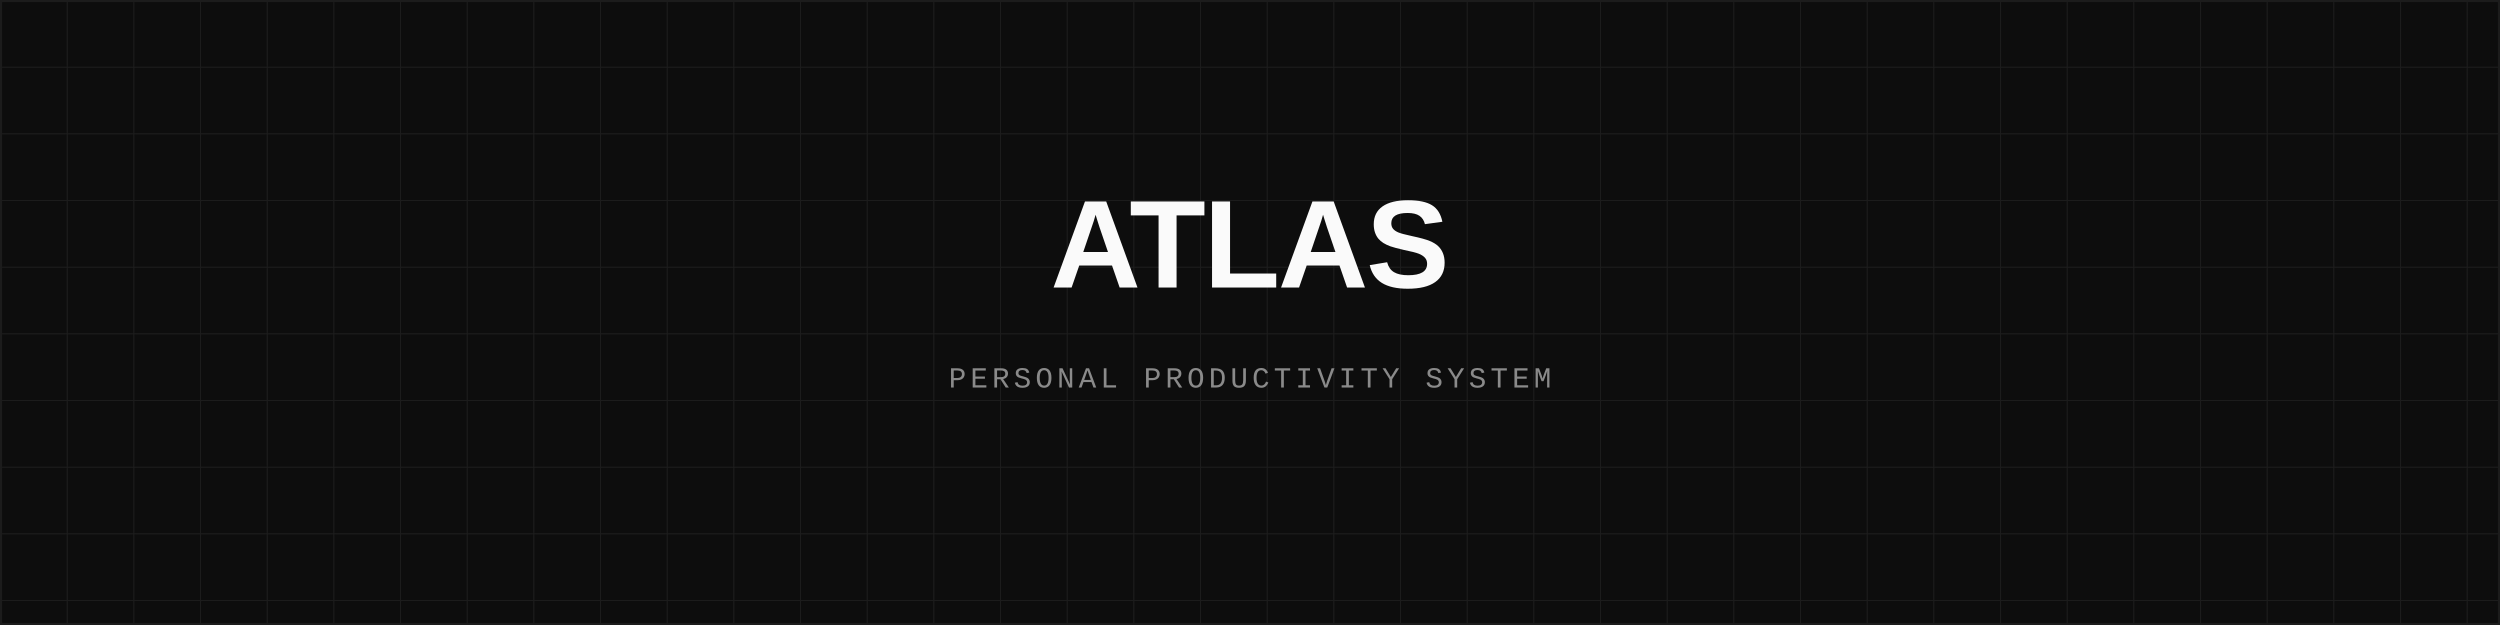
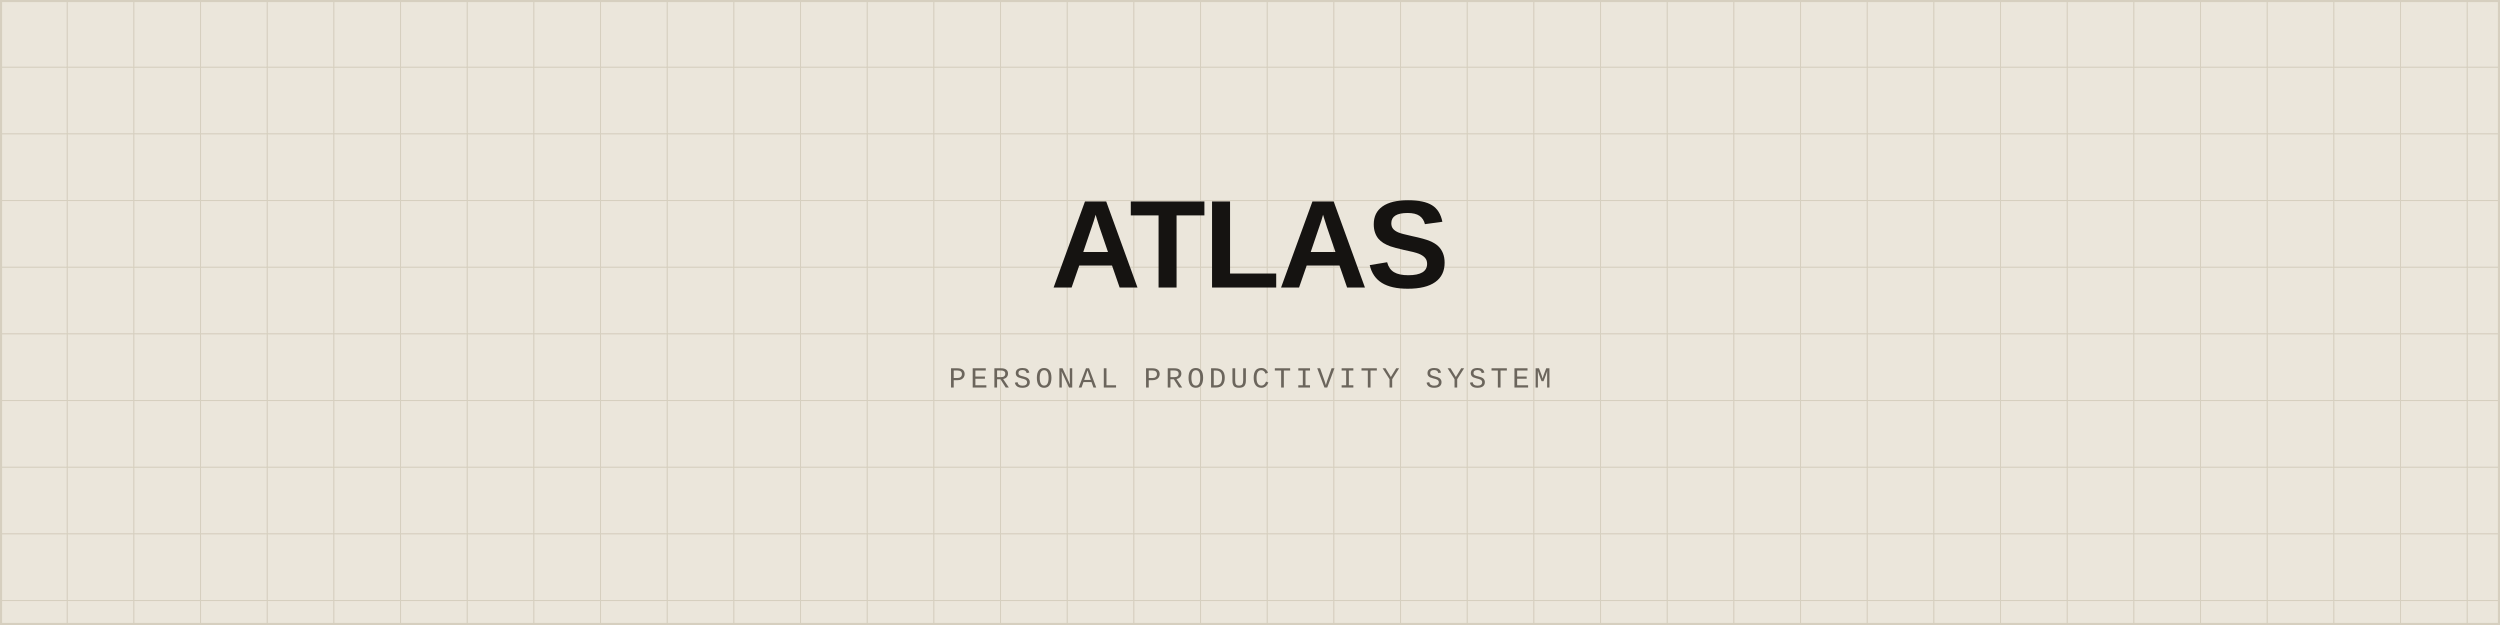
<svg xmlns="http://www.w3.org/2000/svg" viewBox="0 0 1200 300" width="1200" height="300">
  <defs>
    <pattern id="grid" width="32" height="32" patternUnits="userSpaceOnUse">
-       <path d="M 32 0 L 0 0 0 32" fill="none" stroke="#1C1C1C" stroke-width="1" />
+       <path d="M 32 0 L 0 0 0 32" fill="none" stroke="#D6CFBF" stroke-width="1" />
    </pattern>
  </defs>
-   <rect width="1200" height="300" fill="#0D0D0D" />
+   <rect width="1200" height="300" fill="#EBE6DB" />
  <rect width="1200" height="300" fill="url(#grid)" />
-   <rect x="0.5" y="0.5" width="1199" height="299" fill="none" stroke="#1C1C1C" />
-   <text x="50%" y="46%" text-anchor="middle" font-family="Arial, sans-serif" font-weight="700" font-size="60" letter-spacing="-1" fill="#FAFAFA">ATLAS</text>
-   <text x="50%" y="62%" text-anchor="middle" font-family="Courier New, monospace" font-size="14" letter-spacing="2" fill="#8A8A8A">PERSONAL PRODUCTIVITY SYSTEM</text>
+   <rect x="0.5" y="0.5" width="1199" height="299" fill="none" stroke="#D6CFBF" />
+   <text x="50%" y="46%" text-anchor="middle" font-family="Arial, sans-serif" font-weight="700" font-size="60" letter-spacing="-1" fill="#151311">ATLAS</text>
+   <text x="50%" y="62%" text-anchor="middle" font-family="Courier New, monospace" font-size="14" letter-spacing="2" fill="#6B655C">PERSONAL PRODUCTIVITY SYSTEM</text>
</svg>
